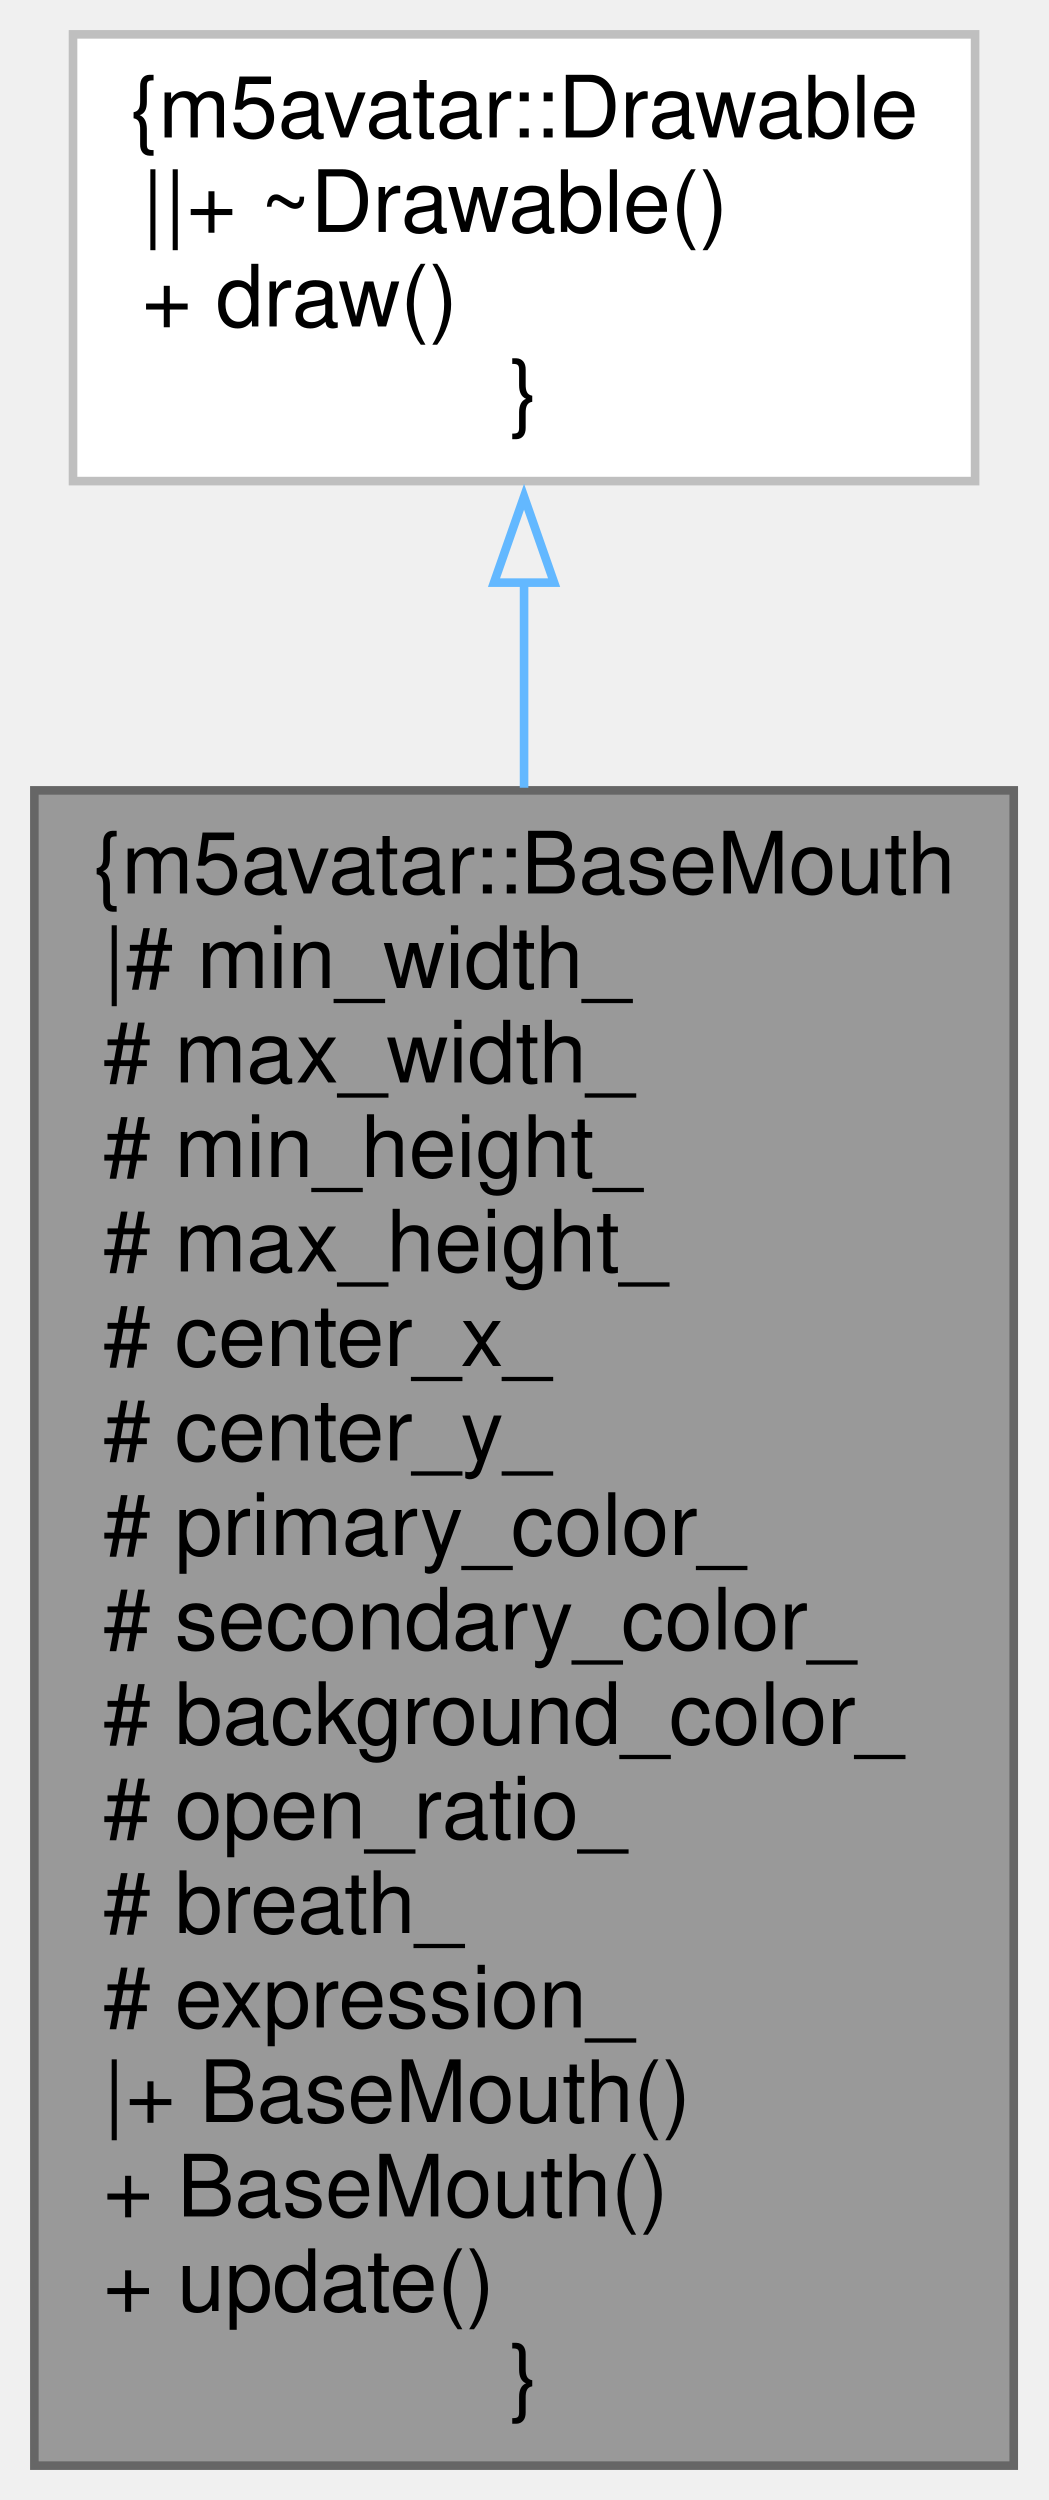
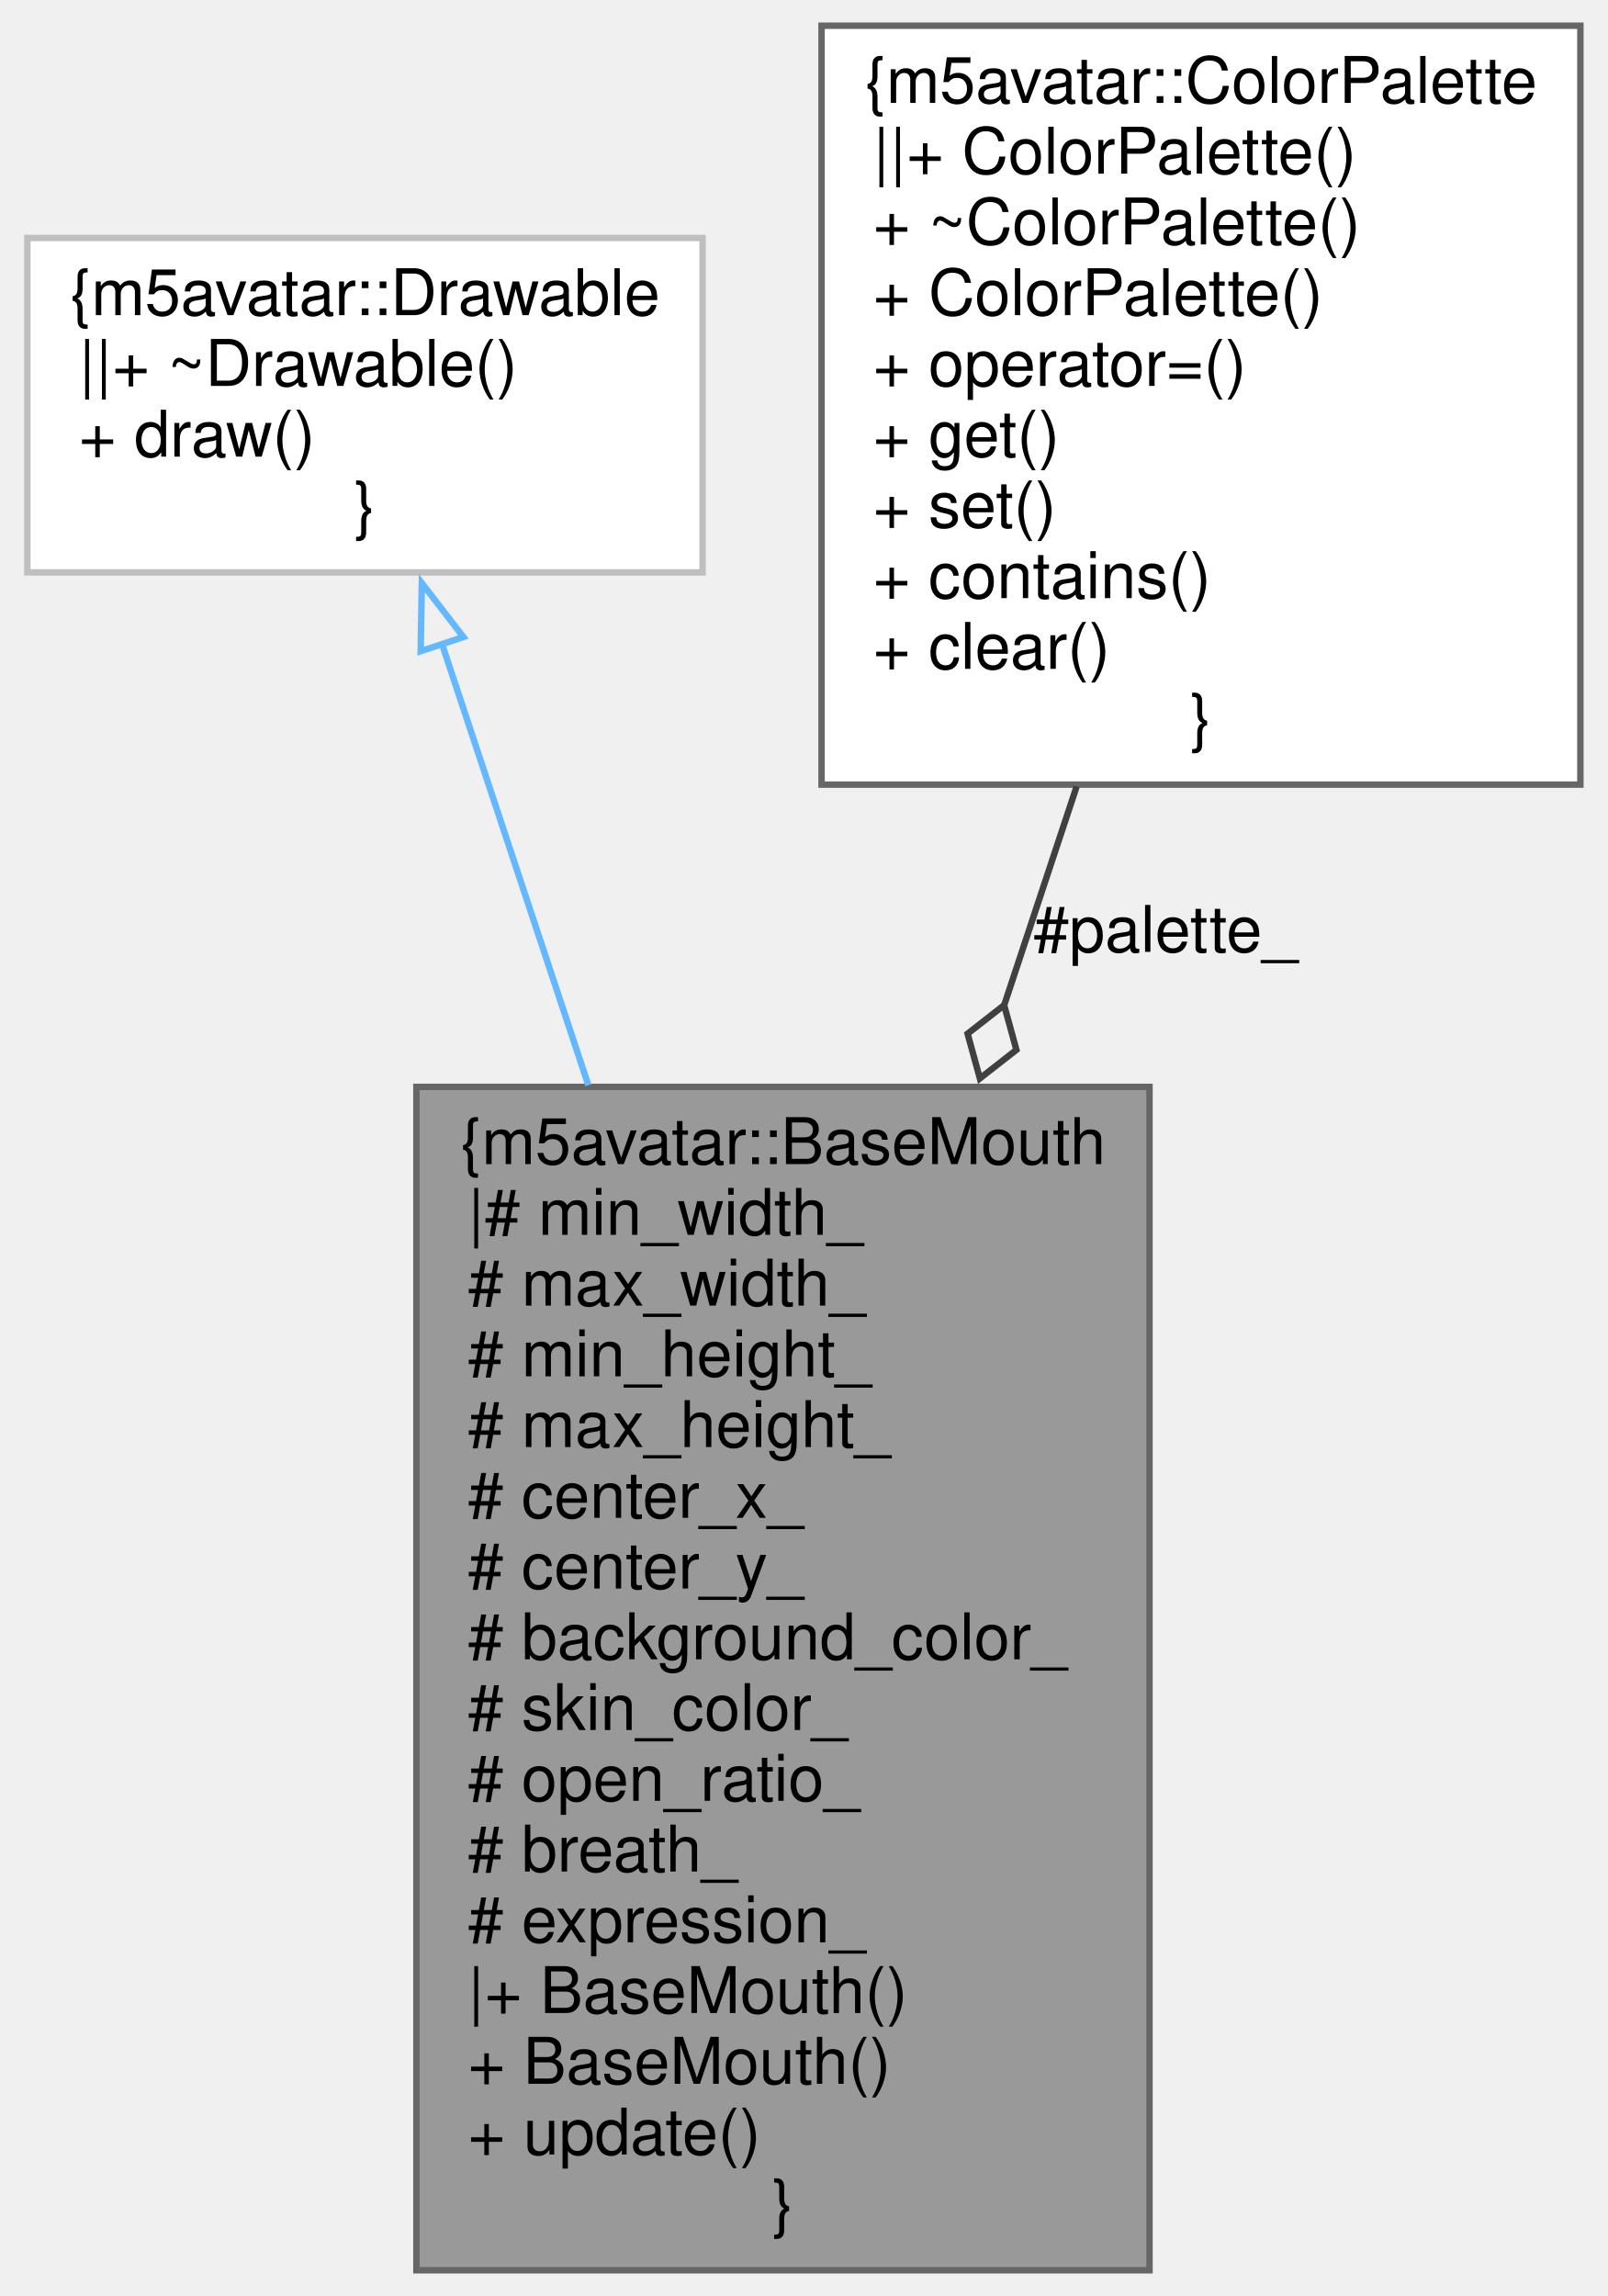
- <svg xmlns="http://www.w3.org/2000/svg" xmlns:xlink="http://www.w3.org/1999/xlink" width="122pt" height="291pt" viewBox="0.00 0.00 122.00 291.00">
-   <g id="graph0" class="graph" transform="scale(1 1) rotate(0) translate(4 287)">
+ <svg xmlns="http://www.w3.org/2000/svg" xmlns:xlink="http://www.w3.org/1999/xlink" width="250pt" height="357pt" viewBox="0.00 0.00 249.50 357.00">
+   <g id="graph0" class="graph" transform="scale(1 1) rotate(0) translate(4 353)">
    <g id="node1" class="node">
      <g id="a_node1">
        <a xlink:title=" ">
-           <polygon fill="#999999" stroke="#666666" points="114,-195 0,-195 0,0 114,0 114,-195" />
-           <text text-anchor="middle" x="57" y="-183" font-family="Helvetica,sans-Serif" font-size="10.00">{m5avatar::BaseMouth</text>
-           <text text-anchor="start" x="8" y="-172" font-family="Helvetica,sans-Serif" font-size="10.00">|# min_width_</text>
-           <text text-anchor="start" x="8" y="-161" font-family="Helvetica,sans-Serif" font-size="10.00"># max_width_</text>
-           <text text-anchor="start" x="8" y="-150" font-family="Helvetica,sans-Serif" font-size="10.00"># min_height_</text>
-           <text text-anchor="start" x="8" y="-139" font-family="Helvetica,sans-Serif" font-size="10.00"># max_height_</text>
-           <text text-anchor="start" x="8" y="-128" font-family="Helvetica,sans-Serif" font-size="10.00"># center_x_</text>
-           <text text-anchor="start" x="8" y="-117" font-family="Helvetica,sans-Serif" font-size="10.00"># center_y_</text>
-           <text text-anchor="start" x="8" y="-106" font-family="Helvetica,sans-Serif" font-size="10.00"># primary_color_</text>
-           <text text-anchor="start" x="8" y="-95" font-family="Helvetica,sans-Serif" font-size="10.00"># secondary_color_</text>
-           <text text-anchor="start" x="8" y="-84" font-family="Helvetica,sans-Serif" font-size="10.00"># background_color_</text>
-           <text text-anchor="start" x="8" y="-73" font-family="Helvetica,sans-Serif" font-size="10.00"># open_ratio_</text>
-           <text text-anchor="start" x="8" y="-62" font-family="Helvetica,sans-Serif" font-size="10.00"># breath_</text>
-           <text text-anchor="start" x="8" y="-51" font-family="Helvetica,sans-Serif" font-size="10.00"># expression_</text>
-           <text text-anchor="start" x="8" y="-40" font-family="Helvetica,sans-Serif" font-size="10.00">|+ BaseMouth()</text>
-           <text text-anchor="start" x="8" y="-29" font-family="Helvetica,sans-Serif" font-size="10.00">+ BaseMouth()</text>
-           <text text-anchor="start" x="8" y="-18" font-family="Helvetica,sans-Serif" font-size="10.00">+ update()</text>
-           <text text-anchor="middle" x="57" y="-7" font-family="Helvetica,sans-Serif" font-size="10.00">}</text>
+           <polygon fill="#999999" stroke="#666666" points="174.5,-184 60.5,-184 60.5,0 174.5,0 174.5,-184" />
+           <text text-anchor="middle" x="117.5" y="-172" font-family="Helvetica,sans-Serif" font-size="10.00">{m5avatar::BaseMouth</text>
+           <text text-anchor="start" x="68.5" y="-161" font-family="Helvetica,sans-Serif" font-size="10.00">|# min_width_</text>
+           <text text-anchor="start" x="68.5" y="-150" font-family="Helvetica,sans-Serif" font-size="10.00"># max_width_</text>
+           <text text-anchor="start" x="68.5" y="-139" font-family="Helvetica,sans-Serif" font-size="10.00"># min_height_</text>
+           <text text-anchor="start" x="68.5" y="-128" font-family="Helvetica,sans-Serif" font-size="10.00"># max_height_</text>
+           <text text-anchor="start" x="68.5" y="-117" font-family="Helvetica,sans-Serif" font-size="10.00"># center_x_</text>
+           <text text-anchor="start" x="68.5" y="-106" font-family="Helvetica,sans-Serif" font-size="10.00"># center_y_</text>
+           <text text-anchor="start" x="68.5" y="-95" font-family="Helvetica,sans-Serif" font-size="10.00"># background_color_</text>
+           <text text-anchor="start" x="68.5" y="-84" font-family="Helvetica,sans-Serif" font-size="10.00"># skin_color_</text>
+           <text text-anchor="start" x="68.5" y="-73" font-family="Helvetica,sans-Serif" font-size="10.00"># open_ratio_</text>
+           <text text-anchor="start" x="68.5" y="-62" font-family="Helvetica,sans-Serif" font-size="10.00"># breath_</text>
+           <text text-anchor="start" x="68.5" y="-51" font-family="Helvetica,sans-Serif" font-size="10.00"># expression_</text>
+           <text text-anchor="start" x="68.5" y="-40" font-family="Helvetica,sans-Serif" font-size="10.00">|+ BaseMouth()</text>
+           <text text-anchor="start" x="68.5" y="-29" font-family="Helvetica,sans-Serif" font-size="10.00">+ BaseMouth()</text>
+           <text text-anchor="start" x="68.5" y="-18" font-family="Helvetica,sans-Serif" font-size="10.00">+ update()</text>
+           <text text-anchor="middle" x="117.5" y="-7" font-family="Helvetica,sans-Serif" font-size="10.00">}</text>
        </a>
      </g>
    </g>
    <g id="node2" class="node">
      <g id="a_node2">
        <a xlink:href="classm5avatar_1_1_drawable.html" target="_top" xlink:title=" ">
-           <polygon fill="white" stroke="#bfbfbf" points="109.5,-283 4.5,-283 4.5,-231 109.5,-231 109.5,-283" />
-           <text text-anchor="middle" x="57" y="-271" font-family="Helvetica,sans-Serif" font-size="10.00">{m5avatar::Drawable</text>
-           <text text-anchor="start" x="12.5" y="-260" font-family="Helvetica,sans-Serif" font-size="10.00">||+ ~Drawable()</text>
-           <text text-anchor="start" x="12.5" y="-249" font-family="Helvetica,sans-Serif" font-size="10.00">+ draw()</text>
-           <text text-anchor="middle" x="57" y="-238" font-family="Helvetica,sans-Serif" font-size="10.00">}</text>
+           <polygon fill="white" stroke="#bfbfbf" points="105,-316 0,-316 0,-264 105,-264 105,-316" />
+           <text text-anchor="middle" x="52.5" y="-304" font-family="Helvetica,sans-Serif" font-size="10.00">{m5avatar::Drawable</text>
+           <text text-anchor="start" x="8" y="-293" font-family="Helvetica,sans-Serif" font-size="10.00">||+ ~Drawable()</text>
+           <text text-anchor="start" x="8" y="-282" font-family="Helvetica,sans-Serif" font-size="10.00">+ draw()</text>
+           <text text-anchor="middle" x="52.5" y="-271" font-family="Helvetica,sans-Serif" font-size="10.00">}</text>
        </a>
      </g>
    </g>
    <g id="edge1" class="edge">
-       <path fill="none" stroke="#63b8ff" d="M57,-219.3C57,-211.87 57,-203.74 57,-195.31" />
-       <polygon fill="none" stroke="#63b8ff" points="53.5,-219.18 57,-229.18 60.5,-219.18 53.5,-219.18" />
+       <path fill="none" stroke="#63b8ff" d="M64.43,-253.02C70.87,-233.59 79.15,-208.65 87.24,-184.26" />
+       <polygon fill="none" stroke="#63b8ff" points="61.17,-251.75 61.34,-262.34 67.81,-253.95 61.17,-251.75" />
+     </g>
+     <g id="node3" class="node">
+       <g id="a_node3">
+         <a xlink:href="classm5avatar_1_1_color_palette.html" target="_top" xlink:title=" ">
+           <polygon fill="white" stroke="#666666" points="241.5,-349 123.5,-349 123.5,-231 241.5,-231 241.5,-349" />
+           <text text-anchor="middle" x="182.5" y="-337" font-family="Helvetica,sans-Serif" font-size="10.00">{m5avatar::ColorPalette</text>
+           <text text-anchor="start" x="131.5" y="-326" font-family="Helvetica,sans-Serif" font-size="10.00">||+ ColorPalette()</text>
+           <text text-anchor="start" x="131.5" y="-315" font-family="Helvetica,sans-Serif" font-size="10.00">+ ~ColorPalette()</text>
+           <text text-anchor="start" x="131.5" y="-304" font-family="Helvetica,sans-Serif" font-size="10.00">+ ColorPalette()</text>
+           <text text-anchor="start" x="131.5" y="-293" font-family="Helvetica,sans-Serif" font-size="10.00">+ operator=()</text>
+           <text text-anchor="start" x="131.5" y="-282" font-family="Helvetica,sans-Serif" font-size="10.00">+ get()</text>
+           <text text-anchor="start" x="131.5" y="-271" font-family="Helvetica,sans-Serif" font-size="10.00">+ set()</text>
+           <text text-anchor="start" x="131.5" y="-260" font-family="Helvetica,sans-Serif" font-size="10.00">+ contains()</text>
+           <text text-anchor="start" x="131.5" y="-249" font-family="Helvetica,sans-Serif" font-size="10.00">+ clear()</text>
+           <text text-anchor="middle" x="182.5" y="-238" font-family="Helvetica,sans-Serif" font-size="10.00">}</text>
+         </a>
+       </g>
+     </g>
+     <g id="edge2" class="edge">
+       <path fill="none" stroke="#404040" d="M163.17,-230.72C159.59,-219.92 155.75,-208.34 151.88,-196.65" />
+       <polygon fill="none" stroke="#404040" points="151.89,-196.71 146.21,-192.27 148.12,-185.32 153.8,-189.76 151.89,-196.71" />
+       <text text-anchor="middle" x="177" y="-205" font-family="Helvetica,sans-Serif" font-size="10.00"> #palette_</text>
    </g>
  </g>
</svg>
